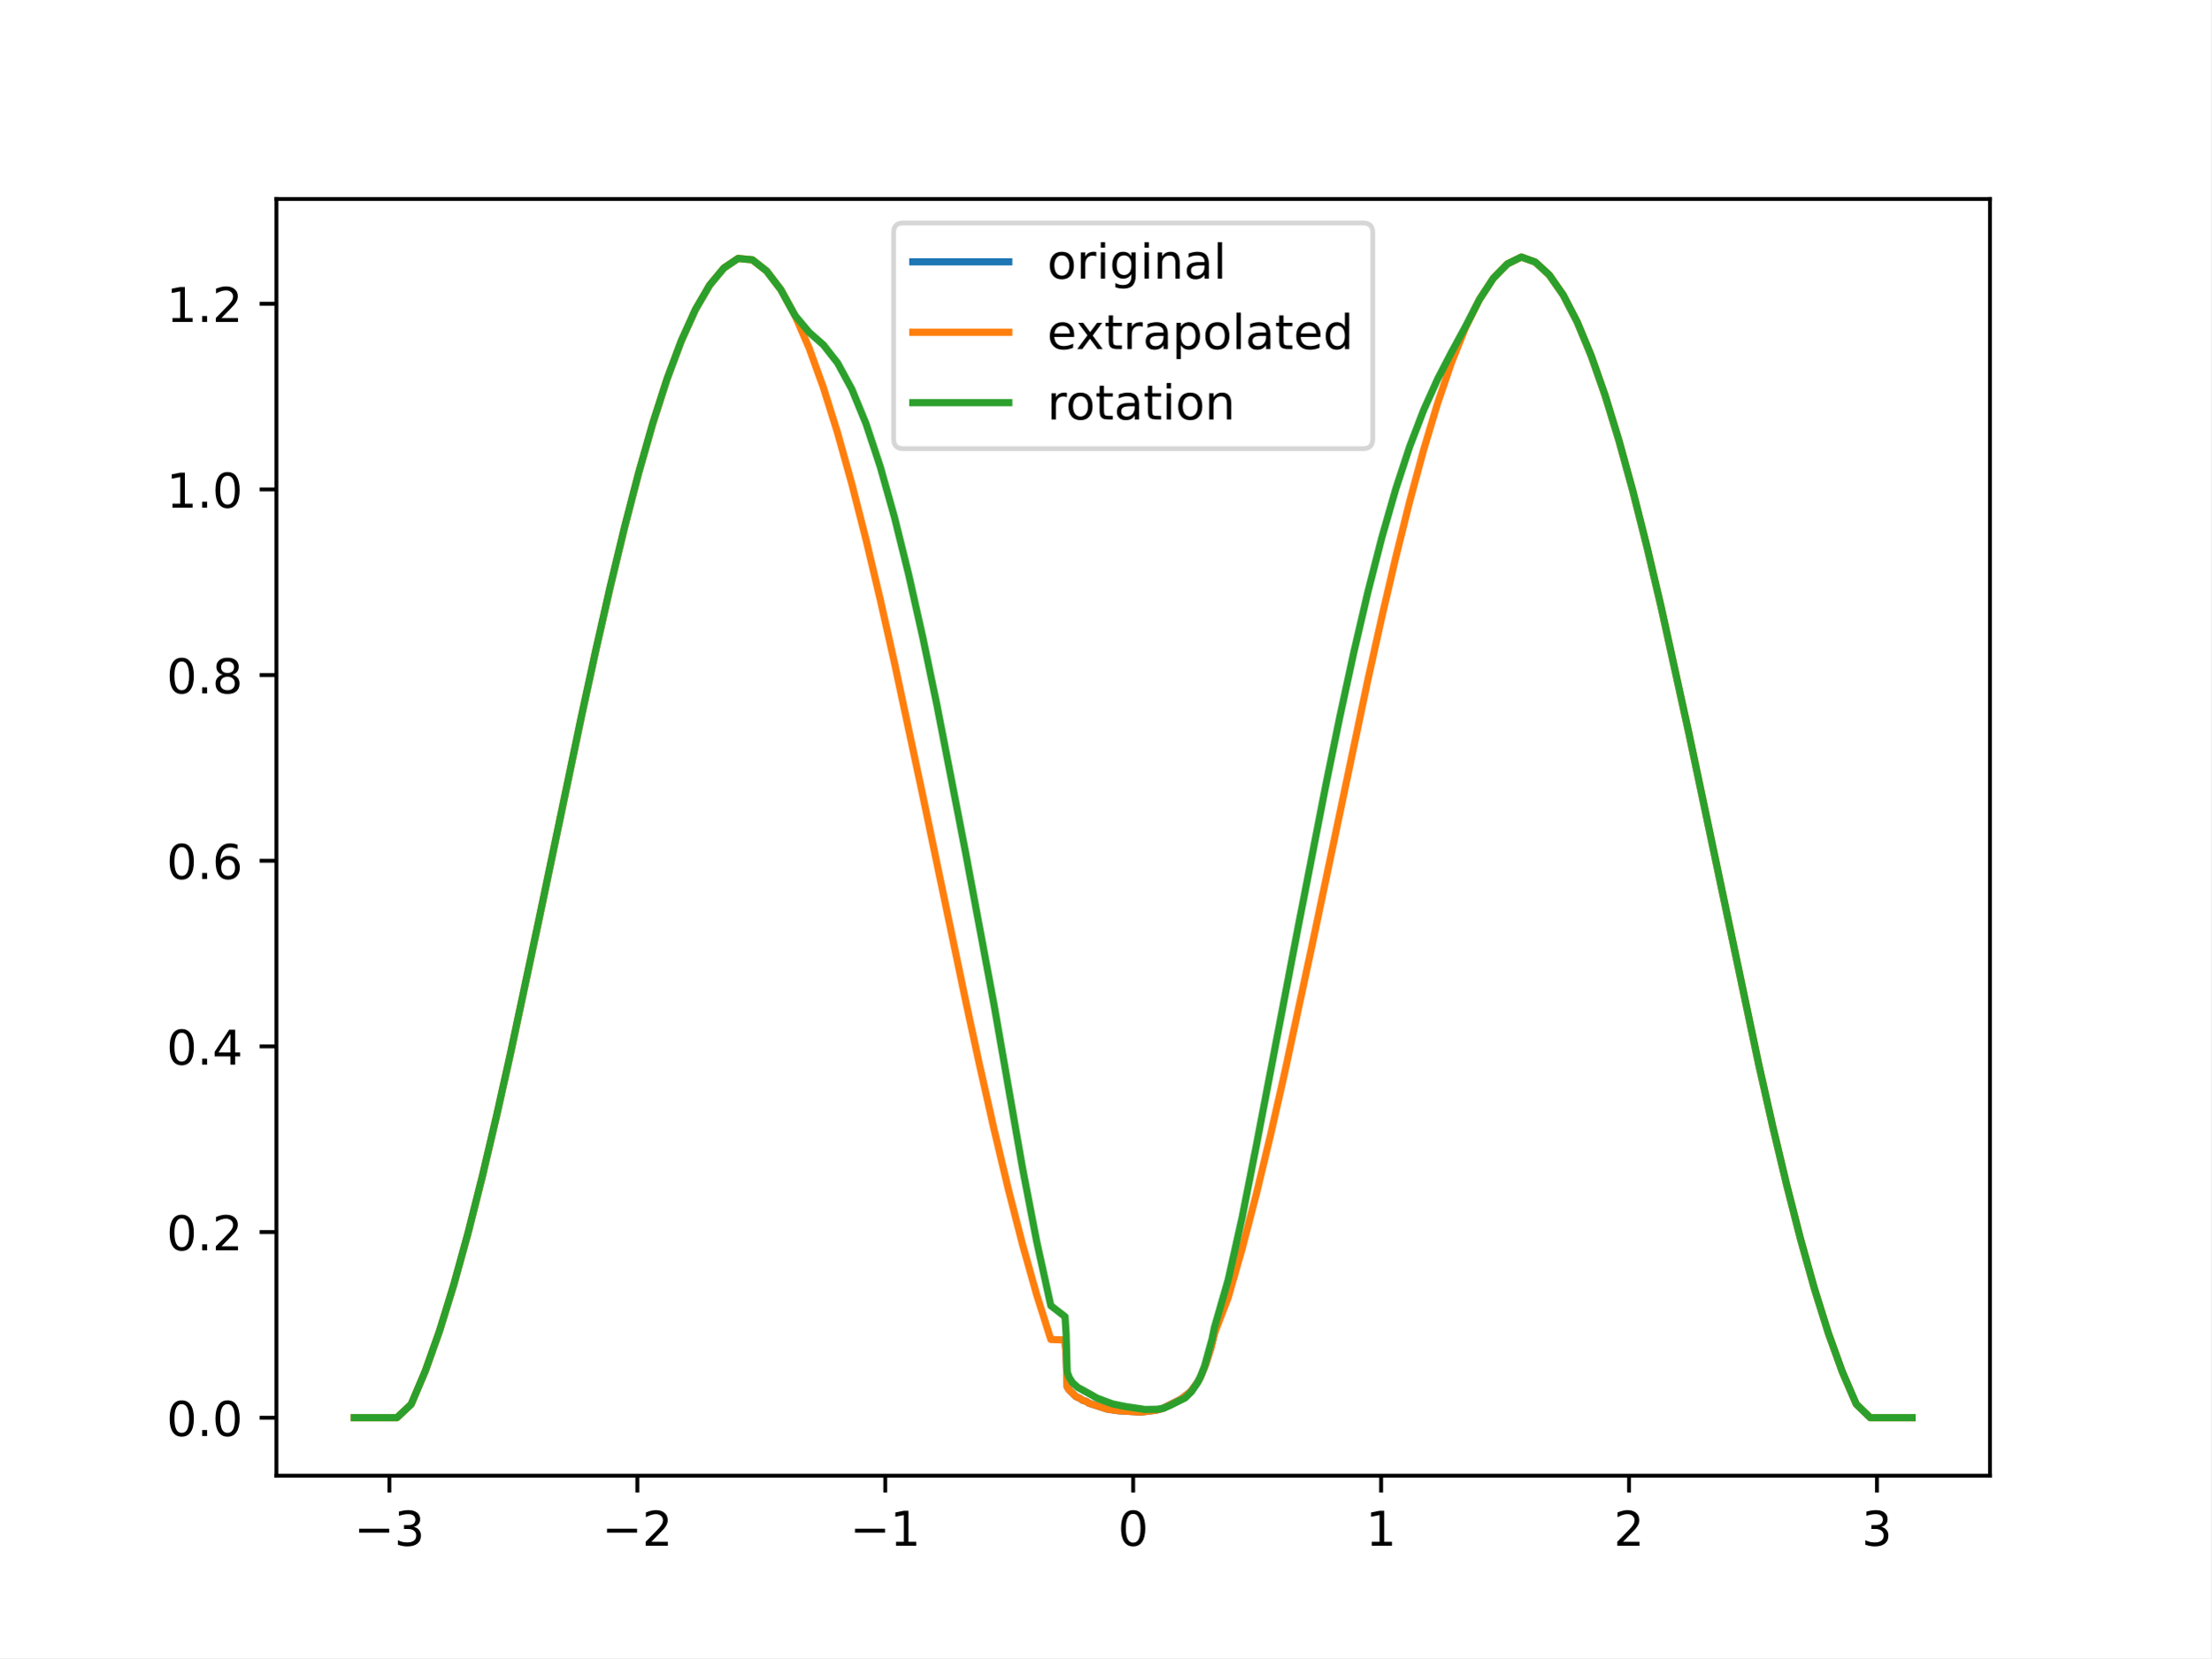
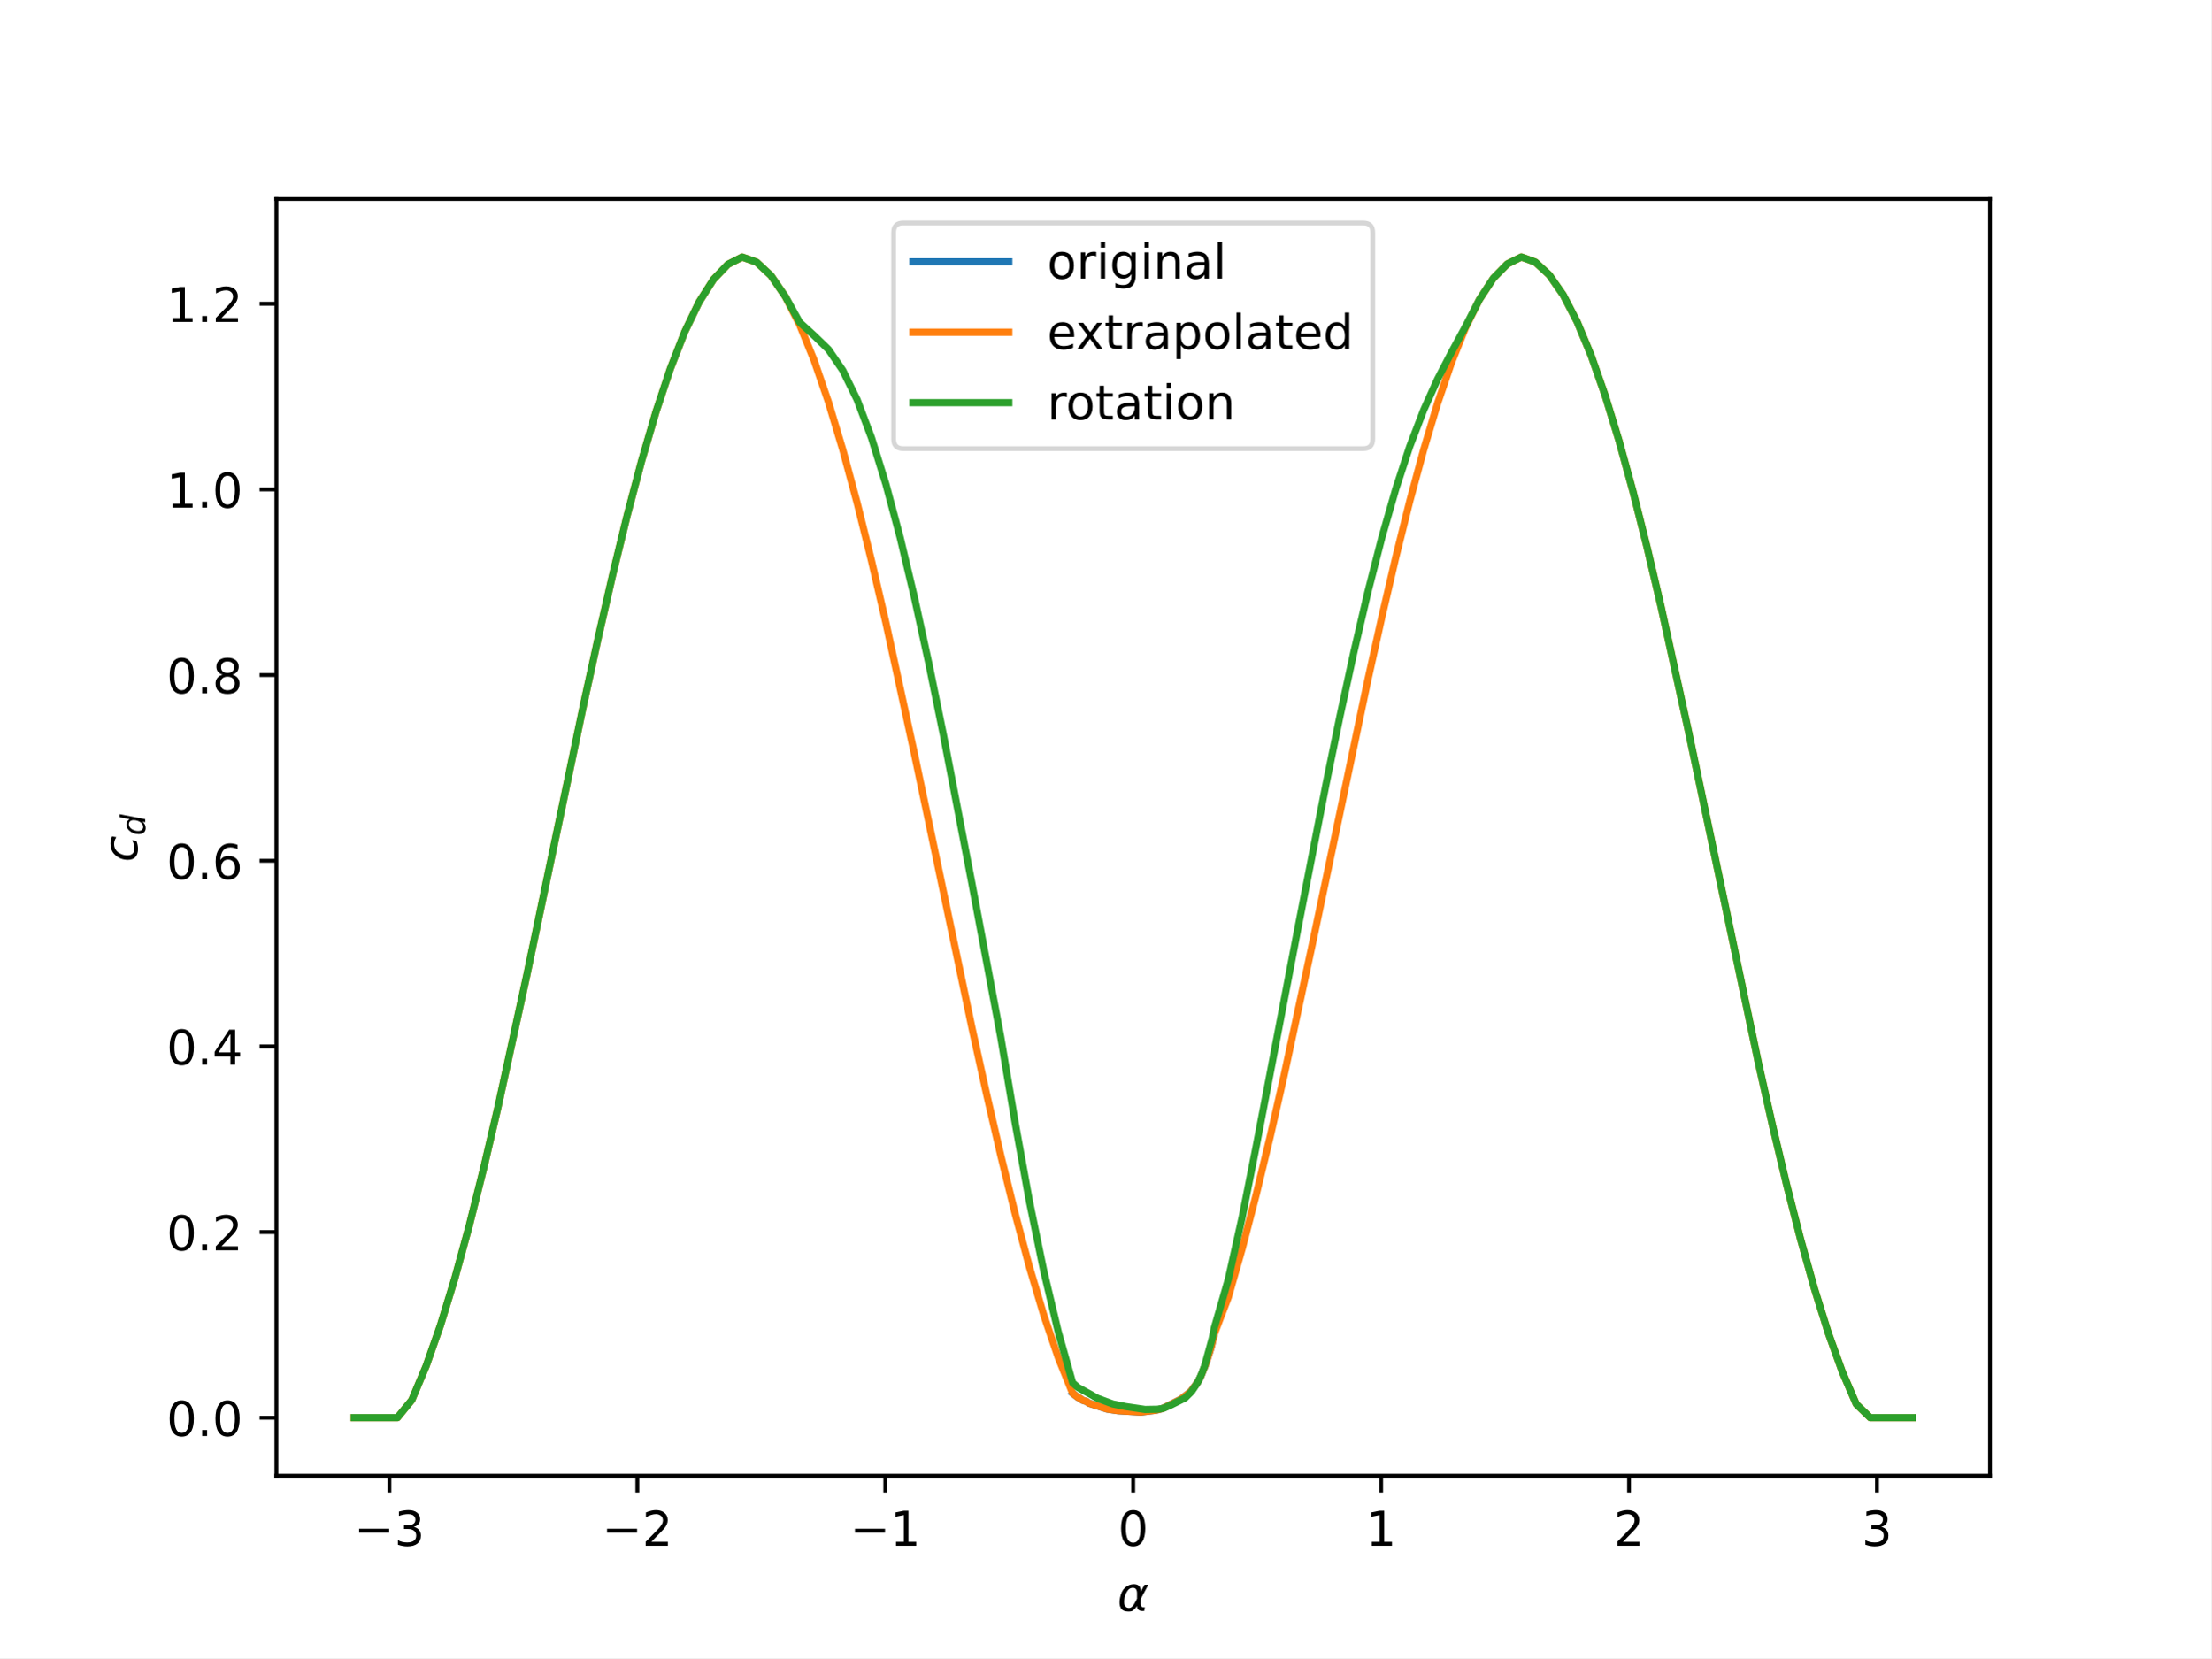
<svg xmlns="http://www.w3.org/2000/svg" xmlns:xlink="http://www.w3.org/1999/xlink" height="345.6pt" version="1.1" viewBox="0 0 460.8 345.6" width="460.8pt">
  <defs>
    <style type="text/css">*{stroke-linecap:butt;stroke-linejoin:round;}</style>
  </defs>
  <g id="figure_1">
    <g id="patch_1">
      <path d="M 0 345.6  L 460.8 345.6  L 460.8 0  L 0 0  z " style="fill:#ffffff;" />
    </g>
    <g id="axes_1">
      <g id="patch_2">
        <path d="M 57.6 307.584  L 414.72 307.584  L 414.72 41.472  L 57.6 41.472  z " style="fill:#ffffff;" />
      </g>
      <g id="matplotlib.axis_1">
        <g id="xtick_1">
          <g id="line2d_1">
            <defs>
-               <path d="M 0 0  L 0 3.5  " id="me6b54dfc20" style="stroke:#000000;stroke-width:0.8;" />
-             </defs>
-             <g>
-               <use style="stroke:#000000;stroke-width:0.8;" x="81.149" xlink:href="#me6b54dfc20" y="307.584" />
+               <path d="M 0 0  L 0 3.5  " id="m9385e99d8a" style="stroke:#000000;stroke-width:0.8;" />
+             </defs>
+             <g>
+               <use style="stroke:#000000;stroke-width:0.8;" x="81.149" xlink:href="#m9385e99d8a" y="307.584" />
            </g>
          </g>
          <g id="text_1">
            <g transform="translate(73.77778 322.1824)scale(0.1 -0.1)">
              <defs>
                <path d="M 10.594 35.5  L 73.188 35.5  L 73.188 27.203  L 10.594 27.203  z " id="DejaVuSans-8722" />
                <path d="M 40.578 39.312  Q 47.656 37.797 51.625 33  Q 55.609 28.219 55.609 21.188  Q 55.609 10.406 48.188 4.484  Q 40.766 -1.422 27.094 -1.422  Q 22.516 -1.422 17.656 -0.516  Q 12.797 0.391 7.625 2.203  L 7.625 11.719  Q 11.719 9.328 16.594 8.109  Q 21.484 6.891 26.812 6.891  Q 36.078 6.891 40.938 10.547  Q 45.797 14.203 45.797 21.188  Q 45.797 27.641 41.281 31.266  Q 36.766 34.906 28.719 34.906  L 20.219 34.906  L 20.219 43.016  L 29.109 43.016  Q 36.375 43.016 40.234 45.922  Q 44.094 48.828 44.094 54.297  Q 44.094 59.906 40.109 62.906  Q 36.141 65.922 28.719 65.922  Q 24.656 65.922 20.016 65.031  Q 15.375 64.156 9.812 62.312  L 9.812 71.094  Q 15.438 72.656 20.344 73.438  Q 25.25 74.219 29.594 74.219  Q 40.828 74.219 47.359 69.109  Q 53.906 64.016 53.906 55.328  Q 53.906 49.266 50.438 45.094  Q 46.969 40.922 40.578 39.312  z " id="DejaVuSans-51" />
              </defs>
              <use xlink:href="#DejaVuSans-8722" />
              <use x="83.789" xlink:href="#DejaVuSans-51" />
            </g>
          </g>
        </g>
        <g id="xtick_2">
          <g id="line2d_2">
            <g>
-               <use style="stroke:#000000;stroke-width:0.8;" x="132.819" xlink:href="#me6b54dfc20" y="307.584" />
+               <use style="stroke:#000000;stroke-width:0.8;" x="132.819" xlink:href="#m9385e99d8a" y="307.584" />
            </g>
          </g>
          <g id="text_2">
            <g transform="translate(125.4482 322.1824)scale(0.1 -0.1)">
              <defs>
                <path d="M 19.188 8.297  L 53.609 8.297  L 53.609 0  L 7.328 0  L 7.328 8.297  Q 12.938 14.109 22.625 23.891  Q 32.328 33.688 34.812 36.531  Q 39.547 41.844 41.422 45.531  Q 43.312 49.219 43.312 52.781  Q 43.312 58.594 39.234 62.25  Q 35.156 65.922 28.609 65.922  Q 23.969 65.922 18.812 64.312  Q 13.672 62.703 7.812 59.422  L 7.812 69.391  Q 13.766 71.781 18.938 73  Q 24.125 74.219 28.422 74.219  Q 39.75 74.219 46.484 68.547  Q 53.219 62.891 53.219 53.422  Q 53.219 48.922 51.531 44.891  Q 49.859 40.875 45.406 35.406  Q 44.188 33.984 37.641 27.219  Q 31.109 20.453 19.188 8.297  z " id="DejaVuSans-50" />
              </defs>
              <use xlink:href="#DejaVuSans-8722" />
              <use x="83.789" xlink:href="#DejaVuSans-50" />
            </g>
          </g>
        </g>
        <g id="xtick_3">
          <g id="line2d_3">
            <g>
-               <use style="stroke:#000000;stroke-width:0.8;" x="184.49" xlink:href="#me6b54dfc20" y="307.584" />
+               <use style="stroke:#000000;stroke-width:0.8;" x="184.49" xlink:href="#m9385e99d8a" y="307.584" />
            </g>
          </g>
          <g id="text_3">
            <g transform="translate(177.1185 322.1824)scale(0.1 -0.1)">
              <defs>
                <path d="M 12.406 8.297  L 28.516 8.297  L 28.516 63.922  L 10.984 60.406  L 10.984 69.391  L 28.422 72.906  L 38.281 72.906  L 38.281 8.297  L 54.391 8.297  L 54.391 0  L 12.406 0  z " id="DejaVuSans-49" />
              </defs>
              <use xlink:href="#DejaVuSans-8722" />
              <use x="83.789" xlink:href="#DejaVuSans-49" />
            </g>
          </g>
        </g>
        <g id="xtick_4">
          <g id="line2d_4">
            <g>
-               <use style="stroke:#000000;stroke-width:0.8;" x="236.16" xlink:href="#me6b54dfc20" y="307.584" />
+               <use style="stroke:#000000;stroke-width:0.8;" x="236.16" xlink:href="#m9385e99d8a" y="307.584" />
            </g>
          </g>
          <g id="text_4">
            <g transform="translate(232.9787 322.1824)scale(0.1 -0.1)">
              <defs>
                <path d="M 31.781 66.406  Q 24.172 66.406 20.328 58.906  Q 16.5 51.422 16.5 36.375  Q 16.5 21.391 20.328 13.891  Q 24.172 6.391 31.781 6.391  Q 39.453 6.391 43.281 13.891  Q 47.125 21.391 47.125 36.375  Q 47.125 51.422 43.281 58.906  Q 39.453 66.406 31.781 66.406  z M 31.781 74.219  Q 44.047 74.219 50.516 64.516  Q 56.984 54.828 56.984 36.375  Q 56.984 17.969 50.516 8.266  Q 44.047 -1.422 31.781 -1.422  Q 19.531 -1.422 13.062 8.266  Q 6.594 17.969 6.594 36.375  Q 6.594 54.828 13.062 64.516  Q 19.531 74.219 31.781 74.219  z " id="DejaVuSans-48" />
              </defs>
              <use xlink:href="#DejaVuSans-48" />
            </g>
          </g>
        </g>
        <g id="xtick_5">
          <g id="line2d_5">
            <g>
-               <use style="stroke:#000000;stroke-width:0.8;" x="287.83" xlink:href="#me6b54dfc20" y="307.584" />
+               <use style="stroke:#000000;stroke-width:0.8;" x="287.83" xlink:href="#m9385e99d8a" y="307.584" />
            </g>
          </g>
          <g id="text_5">
            <g transform="translate(284.6491 322.1824)scale(0.1 -0.1)">
              <use xlink:href="#DejaVuSans-49" />
            </g>
          </g>
        </g>
        <g id="xtick_6">
          <g id="line2d_6">
            <g>
-               <use style="stroke:#000000;stroke-width:0.8;" x="339.501" xlink:href="#me6b54dfc20" y="307.584" />
+               <use style="stroke:#000000;stroke-width:0.8;" x="339.501" xlink:href="#m9385e99d8a" y="307.584" />
            </g>
          </g>
          <g id="text_6">
            <g transform="translate(336.3195 322.1824)scale(0.1 -0.1)">
              <use xlink:href="#DejaVuSans-50" />
            </g>
          </g>
        </g>
        <g id="xtick_7">
          <g id="line2d_7">
            <g>
-               <use style="stroke:#000000;stroke-width:0.8;" x="391.171" xlink:href="#me6b54dfc20" y="307.584" />
+               <use style="stroke:#000000;stroke-width:0.8;" x="391.171" xlink:href="#m9385e99d8a" y="307.584" />
            </g>
          </g>
          <g id="text_7">
            <g transform="translate(387.9899 322.1824)scale(0.1 -0.1)">
              <use xlink:href="#DejaVuSans-51" />
            </g>
          </g>
        </g>
+         <g id="text_8">
+           <g transform="translate(232.86 335.8606)scale(0.1 -0.1)">
+             <defs>
+               <path d="M 40.922 25.438  L 40.969 36.719  Q 41.016 48.25 32.328 48.297  Q 25.828 48.344 21.781 42.922  Q 16.703 36.234 14.984 27.297  Q 12.891 16.547 15.531 11.422  Q 18.266 6.203 24.172 6.203  Q 30.719 6.203 36.234 16.609  z M 33.844 55.906  Q 49.078 56.156 48.875 40.375  Q 48.875 40.375 56.5 54.688  L 64.5 54.688  L 48.734 25.047  L 48.578 14.359  Q 48.578 11.969 49.906 9.969  Q 51.422 7.625 52.984 7.625  L 57.328 7.625  L 55.859 0  L 50.438 0  Q 45.844 0 42.531 4.109  Q 40.969 6.156 40.922 10.453  Q 37.75 5.219 32.281 0.781  Q 29.688 -1.266 22.703 -1.219  Q 11.281 -1.125 7.125 6.203  Q 2.875 13.812 5.516 27.297  Q 8.344 41.797 15.766 48.391  Q 24.125 55.766 33.844 55.906  z " id="DejaVuSans-Oblique-945" />
+             </defs>
+             <use transform="translate(0 0.84375)" xlink:href="#DejaVuSans-Oblique-945" />
+           </g>
+         </g>
      </g>
      <g id="matplotlib.axis_2">
        <g id="ytick_1">
          <g id="line2d_8">
            <defs>
-               <path d="M 0 0  L -3.5 0  " id="maa7681473e" style="stroke:#000000;stroke-width:0.8;" />
-             </defs>
-             <g>
-               <use style="stroke:#000000;stroke-width:0.8;" x="57.6" xlink:href="#maa7681473e" y="295.507" />
-             </g>
-           </g>
-           <g id="text_8">
+               <path d="M 0 0  L -3.5 0  " id="mc5e4fb07d6" style="stroke:#000000;stroke-width:0.8;" />
+             </defs>
+             <g>
+               <use style="stroke:#000000;stroke-width:0.8;" x="57.6" xlink:href="#mc5e4fb07d6" y="295.507" />
+             </g>
+           </g>
+           <g id="text_9">
            <g transform="translate(34.69687 299.3066)scale(0.1 -0.1)">
              <defs>
                <path d="M 10.688 12.406  L 21 12.406  L 21 0  L 10.688 0  z " id="DejaVuSans-46" />
              </defs>
              <use xlink:href="#DejaVuSans-48" />
              <use x="63.623" xlink:href="#DejaVuSans-46" />
              <use x="95.41" xlink:href="#DejaVuSans-48" />
            </g>
          </g>
        </g>
        <g id="ytick_2">
          <g id="line2d_9">
            <g>
-               <use style="stroke:#000000;stroke-width:0.8;" x="57.6" xlink:href="#maa7681473e" y="256.807" />
-             </g>
-           </g>
-           <g id="text_9">
+               <use style="stroke:#000000;stroke-width:0.8;" x="57.6" xlink:href="#mc5e4fb07d6" y="256.807" />
+             </g>
+           </g>
+           <g id="text_10">
            <g transform="translate(34.69687 260.6066)scale(0.1 -0.1)">
              <use xlink:href="#DejaVuSans-48" />
              <use x="63.623" xlink:href="#DejaVuSans-46" />
              <use x="95.41" xlink:href="#DejaVuSans-50" />
            </g>
          </g>
        </g>
        <g id="ytick_3">
          <g id="line2d_10">
            <g>
-               <use style="stroke:#000000;stroke-width:0.8;" x="57.6" xlink:href="#maa7681473e" y="218.107" />
-             </g>
-           </g>
-           <g id="text_10">
+               <use style="stroke:#000000;stroke-width:0.8;" x="57.6" xlink:href="#mc5e4fb07d6" y="218.107" />
+             </g>
+           </g>
+           <g id="text_11">
            <g transform="translate(34.69687 221.9067)scale(0.1 -0.1)">
              <defs>
                <path d="M 37.797 64.312  L 12.891 25.391  L 37.797 25.391  z M 35.203 72.906  L 47.609 72.906  L 47.609 25.391  L 58.016 25.391  L 58.016 17.188  L 47.609 17.188  L 47.609 0  L 37.797 0  L 37.797 17.188  L 4.891 17.188  L 4.891 26.703  z " id="DejaVuSans-52" />
              </defs>
              <use xlink:href="#DejaVuSans-48" />
              <use x="63.623" xlink:href="#DejaVuSans-46" />
              <use x="95.41" xlink:href="#DejaVuSans-52" />
            </g>
          </g>
        </g>
        <g id="ytick_4">
          <g id="line2d_11">
            <g>
-               <use style="stroke:#000000;stroke-width:0.8;" x="57.6" xlink:href="#maa7681473e" y="179.408" />
-             </g>
-           </g>
-           <g id="text_11">
+               <use style="stroke:#000000;stroke-width:0.8;" x="57.6" xlink:href="#mc5e4fb07d6" y="179.408" />
+             </g>
+           </g>
+           <g id="text_12">
            <g transform="translate(34.69687 183.2068)scale(0.1 -0.1)">
              <defs>
                <path d="M 33.016 40.375  Q 26.375 40.375 22.484 35.828  Q 18.609 31.297 18.609 23.391  Q 18.609 15.531 22.484 10.953  Q 26.375 6.391 33.016 6.391  Q 39.656 6.391 43.531 10.953  Q 47.406 15.531 47.406 23.391  Q 47.406 31.297 43.531 35.828  Q 39.656 40.375 33.016 40.375  z M 52.594 71.297  L 52.594 62.312  Q 48.875 64.062 45.094 64.984  Q 41.312 65.922 37.594 65.922  Q 27.828 65.922 22.672 59.328  Q 17.531 52.734 16.797 39.406  Q 19.672 43.656 24.016 45.922  Q 28.375 48.188 33.594 48.188  Q 44.578 48.188 50.953 41.516  Q 57.328 34.859 57.328 23.391  Q 57.328 12.156 50.688 5.359  Q 44.047 -1.422 33.016 -1.422  Q 20.359 -1.422 13.672 8.266  Q 6.984 17.969 6.984 36.375  Q 6.984 53.656 15.188 63.938  Q 23.391 74.219 37.203 74.219  Q 40.922 74.219 44.703 73.484  Q 48.484 72.75 52.594 71.297  z " id="DejaVuSans-54" />
              </defs>
              <use xlink:href="#DejaVuSans-48" />
              <use x="63.623" xlink:href="#DejaVuSans-46" />
              <use x="95.41" xlink:href="#DejaVuSans-54" />
            </g>
          </g>
        </g>
        <g id="ytick_5">
          <g id="line2d_12">
            <g>
-               <use style="stroke:#000000;stroke-width:0.8;" x="57.6" xlink:href="#maa7681473e" y="140.708" />
-             </g>
-           </g>
-           <g id="text_12">
+               <use style="stroke:#000000;stroke-width:0.8;" x="57.6" xlink:href="#mc5e4fb07d6" y="140.708" />
+             </g>
+           </g>
+           <g id="text_13">
            <g transform="translate(34.69687 144.5068)scale(0.1 -0.1)">
              <defs>
                <path d="M 31.781 34.625  Q 24.75 34.625 20.719 30.859  Q 16.703 27.094 16.703 20.516  Q 16.703 13.922 20.719 10.156  Q 24.75 6.391 31.781 6.391  Q 38.812 6.391 42.859 10.172  Q 46.922 13.969 46.922 20.516  Q 46.922 27.094 42.891 30.859  Q 38.875 34.625 31.781 34.625  z M 21.922 38.812  Q 15.578 40.375 12.031 44.719  Q 8.5 49.078 8.5 55.328  Q 8.5 64.062 14.719 69.141  Q 20.953 74.219 31.781 74.219  Q 42.672 74.219 48.875 69.141  Q 55.078 64.062 55.078 55.328  Q 55.078 49.078 51.531 44.719  Q 48 40.375 41.703 38.812  Q 48.828 37.156 52.797 32.312  Q 56.781 27.484 56.781 20.516  Q 56.781 9.906 50.312 4.234  Q 43.844 -1.422 31.781 -1.422  Q 19.734 -1.422 13.25 4.234  Q 6.781 9.906 6.781 20.516  Q 6.781 27.484 10.781 32.312  Q 14.797 37.156 21.922 38.812  z M 18.312 54.391  Q 18.312 48.734 21.844 45.562  Q 25.391 42.391 31.781 42.391  Q 38.141 42.391 41.719 45.562  Q 45.312 48.734 45.312 54.391  Q 45.312 60.062 41.719 63.234  Q 38.141 66.406 31.781 66.406  Q 25.391 66.406 21.844 63.234  Q 18.312 60.062 18.312 54.391  z " id="DejaVuSans-56" />
              </defs>
              <use xlink:href="#DejaVuSans-48" />
              <use x="63.623" xlink:href="#DejaVuSans-46" />
              <use x="95.41" xlink:href="#DejaVuSans-56" />
            </g>
          </g>
        </g>
        <g id="ytick_6">
          <g id="line2d_13">
            <g>
-               <use style="stroke:#000000;stroke-width:0.8;" x="57.6" xlink:href="#maa7681473e" y="102.008" />
-             </g>
-           </g>
-           <g id="text_13">
+               <use style="stroke:#000000;stroke-width:0.8;" x="57.6" xlink:href="#mc5e4fb07d6" y="102.008" />
+             </g>
+           </g>
+           <g id="text_14">
            <g transform="translate(34.69687 105.8069)scale(0.1 -0.1)">
              <use xlink:href="#DejaVuSans-49" />
              <use x="63.623" xlink:href="#DejaVuSans-46" />
              <use x="95.41" xlink:href="#DejaVuSans-48" />
            </g>
          </g>
        </g>
        <g id="ytick_7">
          <g id="line2d_14">
            <g>
-               <use style="stroke:#000000;stroke-width:0.8;" x="57.6" xlink:href="#maa7681473e" y="63.308" />
-             </g>
-           </g>
-           <g id="text_14">
+               <use style="stroke:#000000;stroke-width:0.8;" x="57.6" xlink:href="#mc5e4fb07d6" y="63.308" />
+             </g>
+           </g>
+           <g id="text_15">
            <g transform="translate(34.69687 67.10697)scale(0.1 -0.1)">
              <use xlink:href="#DejaVuSans-49" />
              <use x="63.623" xlink:href="#DejaVuSans-46" />
              <use x="95.41" xlink:href="#DejaVuSans-50" />
            </g>
          </g>
        </g>
+         <g id="text_16">
+           <g transform="translate(28.61719 179.678)rotate(-90)scale(0.1 -0.1)">
+             <defs>
+               <path d="M 53.609 52.594  L 51.812 43.703  Q 48.578 46.047 44.938 47.219  Q 41.312 48.391 37.406 48.391  Q 33.109 48.391 29.219 46.875  Q 25.344 45.359 22.703 42.578  Q 18.5 38.328 16.203 32.609  Q 13.922 26.906 13.922 20.797  Q 13.922 13.422 17.609 9.812  Q 21.297 6.203 28.812 6.203  Q 32.516 6.203 36.688 7.328  Q 40.875 8.453 45.406 10.688  L 43.703 1.812  Q 39.797 0.203 35.672 -0.609  Q 31.547 -1.422 27.203 -1.422  Q 16.312 -1.422 10.453 4.016  Q 4.594 9.469 4.594 19.578  Q 4.594 28.078 7.641 35.234  Q 10.688 42.391 16.703 48.094  Q 20.797 52 26.312 54  Q 31.844 56 38.375 56  Q 42.188 56 45.938 55.141  Q 49.703 54.297 53.609 52.594  z " id="DejaVuSans-Oblique-99" />
+               <path d="M 41.797 8.203  Q 38.188 3.469 33.25 1.016  Q 28.328 -1.422 22.312 -1.422  Q 14.109 -1.422 9.344 4.172  Q 4.594 9.766 4.594 19.484  Q 4.594 27.594 7.469 34.938  Q 10.359 42.281 15.828 48.094  Q 19.438 51.953 23.969 53.969  Q 28.516 56 33.5 56  Q 38.766 56 42.797 53.453  Q 46.828 50.922 49.031 46.188  L 54.891 75.984  L 63.922 75.984  L 49.125 0  L 40.094 0  z M 13.922 21.094  Q 13.922 14.016 17.109 10.062  Q 20.312 6.109 25.984 6.109  Q 30.172 6.109 33.766 8.125  Q 37.359 10.156 40.094 14.109  Q 42.969 18.219 44.625 23.578  Q 46.297 28.953 46.297 34.188  Q 46.297 40.969 43.094 44.766  Q 39.891 48.578 34.281 48.578  Q 30.031 48.578 26.359 46.578  Q 22.703 44.578 20.125 40.828  Q 17.281 36.766 15.594 31.391  Q 13.922 26.031 13.922 21.094  z " id="DejaVuSans-Oblique-100" />
+             </defs>
+             <use xlink:href="#DejaVuSans-Oblique-99" />
+             <use transform="translate(54.98047 -16.40625)scale(0.7)" xlink:href="#DejaVuSans-Oblique-100" />
+           </g>
+         </g>
      </g>
      <g id="line2d_15">
-         <path clip-path="url(#p89a38240b6)" d="M 221.956 279.306  L 222.182 282.278  L 222.407 289.068  L 222.858 289.747  L 224.211 291.08  L 225.113 291.486  L 225.564 291.842  L 226.465 292.131  L 226.916 292.471  L 230.749 293.698  L 233.004 294.035  L 237.738 294.325  L 240.895 293.934  L 242.247 293.594  L 243.149 293.147  L 244.727 292.351  L 246.08 291.664  L 248.109 290.097  L 249.462 288.288  L 250.138 287.129  L 251.265 284.364  L 252.393 280.834  L 253.069 278.015  L 253.069 278.015  " style="fill:none;stroke:#1f77b4;stroke-linecap:square;stroke-width:1.5;" />
+         <path clip-path="url(#p437869c822)" d="M 223.535 290.405  L 224.662 291.283  L 225.113 291.486  L 225.564 291.842  L 226.465 292.131  L 226.916 292.471  L 230.749 293.698  L 233.004 294.035  L 237.738 294.325  L 240.895 293.934  L 242.247 293.594  L 243.149 293.147  L 244.727 292.351  L 246.08 291.664  L 248.109 290.097  L 249.462 288.288  L 250.138 287.129  L 251.265 284.364  L 252.393 280.834  L 253.069 278.015  L 253.069 278.015  " style="fill:none;stroke:#1f77b4;stroke-linecap:square;stroke-width:1.5;" />
      </g>
      <g id="line2d_16">
-         <path clip-path="url(#p89a38240b6)" d="M 73.833 295.488  L 82.72 295.488  L 85.683 292.7  L 88.645 285.712  L 91.608 277.358  L 94.57 267.745  L 97.533 256.998  L 100.495 245.255  L 103.457 232.669  L 106.42 219.401  L 112.345 191.511  L 121.232 149.003  L 124.195 135.382  L 127.157 122.331  L 130.12 110.014  L 133.082 98.591  L 136.045 88.205  L 139.007 78.987  L 141.97 71.055  L 144.932 64.505  L 147.895 59.419  L 150.857 55.859  L 153.819 53.864  L 156.782 54.145  L 159.744 56.463  L 162.707 60.342  L 165.669 65.734  L 168.632 72.575  L 171.594 80.78  L 174.557 90.248  L 177.519 100.858  L 180.482 112.477  L 183.444 124.958  L 186.407 138.14  L 192.332 165.931  L 201.219 208.487  L 204.182 222.175  L 207.144 235.316  L 210.106 247.742  L 213.069 259.292  L 216.031 269.817  L 218.994 279.181  L 221.956 279.306  L 222.182 282.278  L 222.407 289.068  L 222.858 289.747  L 224.211 291.08  L 225.113 291.486  L 225.564 291.842  L 226.465 292.131  L 226.916 292.471  L 230.749 293.698  L 233.004 294.035  L 237.738 294.325  L 240.895 293.934  L 242.247 293.594  L 243.149 293.147  L 244.727 292.351  L 246.08 291.664  L 248.109 290.097  L 249.462 288.288  L 250.138 287.129  L 251.265 284.364  L 252.393 280.834  L 253.069 278.015  L 255.977 270.395  L 258.886 260.197  L 261.794 248.995  L 264.703 236.93  L 267.611 224.151  L 273.428 197.094  L 285.061 141.747  L 287.969 128.655  L 290.878 116.192  L 293.786 104.511  L 296.695 93.756  L 299.603 84.058  L 302.511 75.535  L 305.42 68.291  L 308.328 62.412  L 311.236 57.967  L 314.145 55.008  L 317.053 53.568  L 319.961 54.625  L 322.87 57.303  L 325.778 61.474  L 328.687 67.091  L 331.595 74.088  L 334.503 82.38  L 337.412 91.868  L 340.32 102.436  L 343.228 113.955  L 346.137 126.284  L 351.953 152.756  L 366.495 221.707  L 369.404 234.602  L 372.312 246.812  L 375.22 258.185  L 378.129 268.579  L 381.037 277.866  L 383.945 285.929  L 386.854 292.668  L 389.762 295.488  L 398.487 295.488  L 398.487 295.488  " style="fill:none;stroke:#ff7f0e;stroke-linecap:square;stroke-width:1.5;" />
+         <path clip-path="url(#p437869c822)" d="M 73.833 295.488  L 82.815 295.488  L 85.809 291.826  L 88.803 284.705  L 91.797 276.195  L 94.791 266.41  L 97.785 255.478  L 100.779 243.543  L 103.773 230.765  L 109.761 203.356  L 121.737 146.275  L 124.731 132.627  L 127.725 119.593  L 130.719 107.343  L 133.713 96.037  L 136.707 85.821  L 139.702 76.827  L 142.696 69.172  L 145.69 62.951  L 148.684 58.244  L 151.678 55.108  L 154.672 53.58  L 157.666 54.639  L 160.66 57.429  L 163.654 61.799  L 166.648 67.698  L 169.642 75.05  L 172.636 83.763  L 175.63 93.724  L 178.624 104.806  L 181.618 116.865  L 184.612 129.743  L 190.6 157.276  L 202.576 214.319  L 205.57 227.898  L 208.564 240.838  L 211.558 252.969  L 214.552 264.132  L 217.546 274.177  L 220.541 282.974  L 223.535 290.405  L 224.662 291.283  L 225.113 291.486  L 225.564 291.842  L 226.465 292.131  L 226.916 292.471  L 230.749 293.698  L 233.004 294.035  L 237.738 294.325  L 240.895 293.934  L 242.247 293.594  L 243.149 293.147  L 244.727 292.351  L 246.08 291.664  L 248.109 290.097  L 249.462 288.288  L 250.138 287.129  L 251.265 284.364  L 252.393 280.834  L 253.069 278.015  L 255.977 270.395  L 258.886 260.197  L 261.794 248.995  L 264.703 236.93  L 267.611 224.151  L 273.428 197.094  L 285.061 141.747  L 287.969 128.655  L 290.878 116.192  L 293.786 104.511  L 296.695 93.756  L 299.603 84.058  L 302.511 75.535  L 305.42 68.291  L 308.328 62.412  L 311.236 57.967  L 314.145 55.008  L 317.053 53.568  L 319.961 54.625  L 322.87 57.303  L 325.778 61.474  L 328.687 67.091  L 331.595 74.088  L 334.503 82.38  L 337.412 91.868  L 340.32 102.436  L 343.228 113.955  L 346.137 126.284  L 351.953 152.756  L 366.495 221.707  L 369.404 234.602  L 372.312 246.812  L 375.22 258.185  L 378.129 268.579  L 381.037 277.866  L 383.945 285.929  L 386.854 292.668  L 389.762 295.488  L 398.487 295.488  L 398.487 295.488  " style="fill:none;stroke:#ff7f0e;stroke-linecap:square;stroke-width:1.5;" />
      </g>
      <g id="line2d_17">
-         <path clip-path="url(#p89a38240b6)" d="M 73.833 295.488  L 82.72 295.488  L 85.683 292.7  L 88.645 285.712  L 91.608 277.358  L 94.57 267.745  L 97.533 256.998  L 100.495 245.255  L 103.457 232.669  L 106.42 219.401  L 112.345 191.511  L 121.232 149.003  L 124.195 135.382  L 127.157 122.331  L 130.12 110.014  L 133.082 98.591  L 136.045 88.205  L 139.007 78.987  L 141.97 71.055  L 144.932 64.505  L 147.895 59.419  L 150.857 55.859  L 153.819 53.864  L 156.782 54.145  L 159.744 56.463  L 162.707 60.342  L 165.669 65.734  L 168.632 69.273  L 171.594 71.877  L 174.557 75.656  L 177.519 81.106  L 180.482 88.326  L 183.444 97.266  L 186.407 107.8  L 189.369 119.76  L 192.332 132.95  L 195.294 147.153  L 201.219 177.661  L 207.144 209.351  L 213.069 243.317  L 216.031 258.686  L 218.994 272.14  L 221.956 274.433  L 222.182 278.02  L 222.407 285.991  L 222.858 287.161  L 223.535 288.219  L 224.662 289.207  L 227.593 290.81  L 228.044 291.095  L 228.72 291.453  L 231.876 292.626  L 234.582 293.176  L 238.64 293.781  L 241.345 293.73  L 242.473 293.519  L 243.825 292.944  L 246.982 291.37  L 248.335 290.026  L 249.687 287.988  L 250.364 286.503  L 251.04 284.74  L 252.618 279.007  L 253.069 276.776  L 255.977 266.677  L 258.886 253.635  L 261.794 238.92  L 270.519 193.327  L 276.336 163.495  L 279.244 149.315  L 282.153 135.902  L 285.061 123.44  L 287.969 112.08  L 290.878 101.937  L 293.786 93.072  L 296.695 85.471  L 299.603 79.013  L 302.511 73.403  L 305.42 68.058  L 308.328 62.412  L 311.236 57.967  L 314.145 55.008  L 317.053 53.568  L 319.961 54.625  L 322.87 57.303  L 325.778 61.474  L 328.687 67.091  L 331.595 74.088  L 334.503 82.38  L 337.412 91.868  L 340.32 102.436  L 343.228 113.955  L 346.137 126.284  L 351.953 152.756  L 366.495 221.707  L 369.404 234.602  L 372.312 246.812  L 375.22 258.185  L 378.129 268.579  L 381.037 277.866  L 383.945 285.929  L 386.854 292.668  L 389.762 295.488  L 398.487 295.488  L 398.487 295.488  " style="fill:none;stroke:#2ca02c;stroke-linecap:square;stroke-width:1.5;" />
+         <path clip-path="url(#p437869c822)" d="M 73.833 295.488  L 82.815 295.488  L 85.809 291.826  L 88.803 284.705  L 91.797 276.195  L 94.791 266.41  L 97.785 255.478  L 100.779 243.543  L 103.773 230.765  L 109.761 203.356  L 121.737 146.275  L 124.731 132.627  L 127.725 119.593  L 130.719 107.343  L 133.713 96.037  L 136.707 85.821  L 139.702 76.827  L 142.696 69.172  L 145.69 62.951  L 148.684 58.244  L 151.678 55.108  L 154.672 53.58  L 157.666 54.639  L 160.66 57.429  L 163.654 61.799  L 166.648 67.192  L 169.642 69.921  L 172.636 72.822  L 175.63 77.181  L 178.624 83.309  L 181.618 91.237  L 184.612 100.878  L 187.606 112.084  L 190.6 124.667  L 193.594 138.415  L 196.588 153.097  L 202.576 184.28  L 208.564 216.204  L 211.558 234.014  L 214.552 250.496  L 217.546 265.026  L 220.541 277.599  L 223.535 288.219  L 224.662 289.207  L 227.593 290.81  L 228.044 291.095  L 228.72 291.453  L 231.876 292.626  L 234.582 293.176  L 238.64 293.781  L 241.345 293.73  L 242.473 293.519  L 243.825 292.944  L 246.982 291.37  L 248.335 290.026  L 249.687 287.988  L 250.364 286.503  L 251.04 284.74  L 252.618 279.007  L 253.069 276.776  L 255.977 266.677  L 258.886 253.635  L 261.794 238.92  L 270.519 193.327  L 276.336 163.495  L 279.244 149.315  L 282.153 135.902  L 285.061 123.44  L 287.969 112.08  L 290.878 101.937  L 293.786 93.072  L 296.695 85.471  L 299.603 79.013  L 302.511 73.403  L 305.42 68.058  L 308.328 62.412  L 311.236 57.967  L 314.145 55.008  L 317.053 53.568  L 319.961 54.625  L 322.87 57.303  L 325.778 61.474  L 328.687 67.091  L 331.595 74.088  L 334.503 82.38  L 337.412 91.868  L 340.32 102.436  L 343.228 113.955  L 346.137 126.284  L 351.953 152.756  L 366.495 221.707  L 369.404 234.602  L 372.312 246.812  L 375.22 258.185  L 378.129 268.579  L 381.037 277.866  L 383.945 285.929  L 386.854 292.668  L 389.762 295.488  L 398.487 295.488  L 398.487 295.488  " style="fill:none;stroke:#2ca02c;stroke-linecap:square;stroke-width:1.5;" />
      </g>
      <g id="patch_3">
        <path d="M 57.6 307.584  L 57.6 41.472  " style="fill:none;stroke:#000000;stroke-linecap:square;stroke-linejoin:miter;stroke-width:0.8;" />
      </g>
      <g id="patch_4">
        <path d="M 414.72 307.584  L 414.72 41.472  " style="fill:none;stroke:#000000;stroke-linecap:square;stroke-linejoin:miter;stroke-width:0.8;" />
      </g>
      <g id="patch_5">
        <path d="M 57.6 307.584  L 414.72 307.584  " style="fill:none;stroke:#000000;stroke-linecap:square;stroke-linejoin:miter;stroke-width:0.8;" />
      </g>
      <g id="patch_6">
        <path d="M 57.6 41.472  L 414.72 41.472  " style="fill:none;stroke:#000000;stroke-linecap:square;stroke-linejoin:miter;stroke-width:0.8;" />
      </g>
      <g id="legend_1">
        <g id="patch_7">
          <path d="M 188.234 93.506  L 284.086 93.506  Q 286.086 93.506 286.086 91.506  L 286.086 48.472  Q 286.086 46.472 284.086 46.472  L 188.234 46.472  Q 186.234 46.472 186.234 48.472  L 186.234 91.506  Q 186.234 93.506 188.234 93.506  z " style="fill:#ffffff;opacity:0.8;stroke:#cccccc;stroke-linejoin:miter;" />
        </g>
        <g id="line2d_18">
          <path d="M 190.234 54.57  L 210.234 54.57  " style="fill:none;stroke:#1f77b4;stroke-linecap:square;stroke-width:1.5;" />
        </g>
        <g id="line2d_19" />
-         <g id="text_15">
+         <g id="text_17">
          <g transform="translate(218.2342 58.07044)scale(0.1 -0.1)">
            <defs>
              <path d="M 30.609 48.391  Q 23.391 48.391 19.188 42.75  Q 14.984 37.109 14.984 27.297  Q 14.984 17.484 19.156 11.844  Q 23.344 6.203 30.609 6.203  Q 37.797 6.203 41.984 11.859  Q 46.188 17.531 46.188 27.297  Q 46.188 37.016 41.984 42.703  Q 37.797 48.391 30.609 48.391  z M 30.609 56  Q 42.328 56 49.016 48.375  Q 55.719 40.766 55.719 27.297  Q 55.719 13.875 49.016 6.219  Q 42.328 -1.422 30.609 -1.422  Q 18.844 -1.422 12.172 6.219  Q 5.516 13.875 5.516 27.297  Q 5.516 40.766 12.172 48.375  Q 18.844 56 30.609 56  z " id="DejaVuSans-111" />
              <path d="M 41.109 46.297  Q 39.594 47.172 37.812 47.578  Q 36.031 48 33.891 48  Q 26.266 48 22.188 43.047  Q 18.109 38.094 18.109 28.812  L 18.109 0  L 9.078 0  L 9.078 54.688  L 18.109 54.688  L 18.109 46.188  Q 20.953 51.172 25.484 53.578  Q 30.031 56 36.531 56  Q 37.453 56 38.578 55.875  Q 39.703 55.766 41.062 55.516  z " id="DejaVuSans-114" />
              <path d="M 9.422 54.688  L 18.406 54.688  L 18.406 0  L 9.422 0  z M 9.422 75.984  L 18.406 75.984  L 18.406 64.594  L 9.422 64.594  z " id="DejaVuSans-105" />
              <path d="M 45.406 27.984  Q 45.406 37.75 41.375 43.109  Q 37.359 48.484 30.078 48.484  Q 22.859 48.484 18.828 43.109  Q 14.797 37.75 14.797 27.984  Q 14.797 18.266 18.828 12.891  Q 22.859 7.516 30.078 7.516  Q 37.359 7.516 41.375 12.891  Q 45.406 18.266 45.406 27.984  z M 54.391 6.781  Q 54.391 -7.172 48.188 -13.984  Q 42 -20.797 29.203 -20.797  Q 24.469 -20.797 20.266 -20.094  Q 16.062 -19.391 12.109 -17.922  L 12.109 -9.188  Q 16.062 -11.328 19.922 -12.344  Q 23.781 -13.375 27.781 -13.375  Q 36.625 -13.375 41.016 -8.766  Q 45.406 -4.156 45.406 5.172  L 45.406 9.625  Q 42.625 4.781 38.281 2.391  Q 33.938 0 27.875 0  Q 17.828 0 11.672 7.656  Q 5.516 15.328 5.516 27.984  Q 5.516 40.672 11.672 48.328  Q 17.828 56 27.875 56  Q 33.938 56 38.281 53.609  Q 42.625 51.219 45.406 46.391  L 45.406 54.688  L 54.391 54.688  z " id="DejaVuSans-103" />
              <path d="M 54.891 33.016  L 54.891 0  L 45.906 0  L 45.906 32.719  Q 45.906 40.484 42.875 44.328  Q 39.844 48.188 33.797 48.188  Q 26.516 48.188 22.312 43.547  Q 18.109 38.922 18.109 30.906  L 18.109 0  L 9.078 0  L 9.078 54.688  L 18.109 54.688  L 18.109 46.188  Q 21.344 51.125 25.703 53.562  Q 30.078 56 35.797 56  Q 45.219 56 50.047 50.172  Q 54.891 44.344 54.891 33.016  z " id="DejaVuSans-110" />
              <path d="M 34.281 27.484  Q 23.391 27.484 19.188 25  Q 14.984 22.516 14.984 16.5  Q 14.984 11.719 18.141 8.906  Q 21.297 6.109 26.703 6.109  Q 34.188 6.109 38.703 11.406  Q 43.219 16.703 43.219 25.484  L 43.219 27.484  z M 52.203 31.203  L 52.203 0  L 43.219 0  L 43.219 8.297  Q 40.141 3.328 35.547 0.953  Q 30.953 -1.422 24.312 -1.422  Q 15.922 -1.422 10.953 3.297  Q 6 8.016 6 15.922  Q 6 25.141 12.172 29.828  Q 18.359 34.516 30.609 34.516  L 43.219 34.516  L 43.219 35.406  Q 43.219 41.609 39.141 45  Q 35.062 48.391 27.688 48.391  Q 23 48.391 18.547 47.266  Q 14.109 46.141 10.016 43.891  L 10.016 52.203  Q 14.938 54.109 19.578 55.047  Q 24.219 56 28.609 56  Q 40.484 56 46.344 49.844  Q 52.203 43.703 52.203 31.203  z " id="DejaVuSans-97" />
              <path d="M 9.422 75.984  L 18.406 75.984  L 18.406 0  L 9.422 0  z " id="DejaVuSans-108" />
            </defs>
            <use xlink:href="#DejaVuSans-111" />
            <use x="61.182" xlink:href="#DejaVuSans-114" />
            <use x="102.295" xlink:href="#DejaVuSans-105" />
            <use x="130.078" xlink:href="#DejaVuSans-103" />
            <use x="193.555" xlink:href="#DejaVuSans-105" />
            <use x="221.338" xlink:href="#DejaVuSans-110" />
            <use x="284.717" xlink:href="#DejaVuSans-97" />
            <use x="345.996" xlink:href="#DejaVuSans-108" />
          </g>
        </g>
        <g id="line2d_20">
          <path d="M 190.234 69.249  L 210.234 69.249  " style="fill:none;stroke:#ff7f0e;stroke-linecap:square;stroke-width:1.5;" />
        </g>
        <g id="line2d_21" />
-         <g id="text_16">
+         <g id="text_18">
          <g transform="translate(218.2342 72.74856)scale(0.1 -0.1)">
            <defs>
              <path d="M 56.203 29.594  L 56.203 25.203  L 14.891 25.203  Q 15.484 15.922 20.484 11.062  Q 25.484 6.203 34.422 6.203  Q 39.594 6.203 44.453 7.469  Q 49.312 8.734 54.109 11.281  L 54.109 2.781  Q 49.266 0.734 44.188 -0.344  Q 39.109 -1.422 33.891 -1.422  Q 20.797 -1.422 13.156 6.188  Q 5.516 13.812 5.516 26.812  Q 5.516 40.234 12.766 48.109  Q 20.016 56 32.328 56  Q 43.359 56 49.781 48.891  Q 56.203 41.797 56.203 29.594  z M 47.219 32.234  Q 47.125 39.594 43.094 43.984  Q 39.062 48.391 32.422 48.391  Q 24.906 48.391 20.391 44.141  Q 15.875 39.891 15.188 32.172  z " id="DejaVuSans-101" />
              <path d="M 54.891 54.688  L 35.109 28.078  L 55.906 0  L 45.312 0  L 29.391 21.484  L 13.484 0  L 2.875 0  L 24.125 28.609  L 4.688 54.688  L 15.281 54.688  L 29.781 35.203  L 44.281 54.688  z " id="DejaVuSans-120" />
              <path d="M 18.312 70.219  L 18.312 54.688  L 36.812 54.688  L 36.812 47.703  L 18.312 47.703  L 18.312 18.016  Q 18.312 11.328 20.141 9.422  Q 21.969 7.516 27.594 7.516  L 36.812 7.516  L 36.812 0  L 27.594 0  Q 17.188 0 13.234 3.875  Q 9.281 7.766 9.281 18.016  L 9.281 47.703  L 2.688 47.703  L 2.688 54.688  L 9.281 54.688  L 9.281 70.219  z " id="DejaVuSans-116" />
              <path d="M 18.109 8.203  L 18.109 -20.797  L 9.078 -20.797  L 9.078 54.688  L 18.109 54.688  L 18.109 46.391  Q 20.953 51.266 25.266 53.625  Q 29.594 56 35.594 56  Q 45.562 56 51.781 48.094  Q 58.016 40.188 58.016 27.297  Q 58.016 14.406 51.781 6.484  Q 45.562 -1.422 35.594 -1.422  Q 29.594 -1.422 25.266 0.953  Q 20.953 3.328 18.109 8.203  z M 48.688 27.297  Q 48.688 37.203 44.609 42.844  Q 40.531 48.484 33.406 48.484  Q 26.266 48.484 22.188 42.844  Q 18.109 37.203 18.109 27.297  Q 18.109 17.391 22.188 11.75  Q 26.266 6.109 33.406 6.109  Q 40.531 6.109 44.609 11.75  Q 48.688 17.391 48.688 27.297  z " id="DejaVuSans-112" />
              <path d="M 45.406 46.391  L 45.406 75.984  L 54.391 75.984  L 54.391 0  L 45.406 0  L 45.406 8.203  Q 42.578 3.328 38.25 0.953  Q 33.938 -1.422 27.875 -1.422  Q 17.969 -1.422 11.734 6.484  Q 5.516 14.406 5.516 27.297  Q 5.516 40.188 11.734 48.094  Q 17.969 56 27.875 56  Q 33.938 56 38.25 53.625  Q 42.578 51.266 45.406 46.391  z M 14.797 27.297  Q 14.797 17.391 18.875 11.75  Q 22.953 6.109 30.078 6.109  Q 37.203 6.109 41.297 11.75  Q 45.406 17.391 45.406 27.297  Q 45.406 37.203 41.297 42.844  Q 37.203 48.484 30.078 48.484  Q 22.953 48.484 18.875 42.844  Q 14.797 37.203 14.797 27.297  z " id="DejaVuSans-100" />
            </defs>
            <use xlink:href="#DejaVuSans-101" />
            <use x="59.773" xlink:href="#DejaVuSans-120" />
            <use x="118.953" xlink:href="#DejaVuSans-116" />
            <use x="158.162" xlink:href="#DejaVuSans-114" />
            <use x="199.275" xlink:href="#DejaVuSans-97" />
            <use x="260.555" xlink:href="#DejaVuSans-112" />
            <use x="324.031" xlink:href="#DejaVuSans-111" />
            <use x="385.213" xlink:href="#DejaVuSans-108" />
            <use x="412.996" xlink:href="#DejaVuSans-97" />
            <use x="474.275" xlink:href="#DejaVuSans-116" />
            <use x="513.484" xlink:href="#DejaVuSans-101" />
            <use x="575.008" xlink:href="#DejaVuSans-100" />
          </g>
        </g>
        <g id="line2d_22">
          <path d="M 190.234 83.927  L 210.234 83.927  " style="fill:none;stroke:#2ca02c;stroke-linecap:square;stroke-width:1.5;" />
        </g>
        <g id="line2d_23" />
-         <g id="text_17">
+         <g id="text_19">
          <g transform="translate(218.2342 87.42669)scale(0.1 -0.1)">
            <use xlink:href="#DejaVuSans-114" />
            <use x="38.863" xlink:href="#DejaVuSans-111" />
            <use x="100.045" xlink:href="#DejaVuSans-116" />
            <use x="139.254" xlink:href="#DejaVuSans-97" />
            <use x="200.533" xlink:href="#DejaVuSans-116" />
            <use x="239.742" xlink:href="#DejaVuSans-105" />
            <use x="267.525" xlink:href="#DejaVuSans-111" />
            <use x="328.707" xlink:href="#DejaVuSans-110" />
          </g>
        </g>
      </g>
    </g>
  </g>
  <defs>
-     <clipPath id="p89a38240b6">
+     <clipPath id="p437869c822">
      <rect height="266.112" width="357.12" x="57.6" y="41.472" />
    </clipPath>
  </defs>
</svg>
